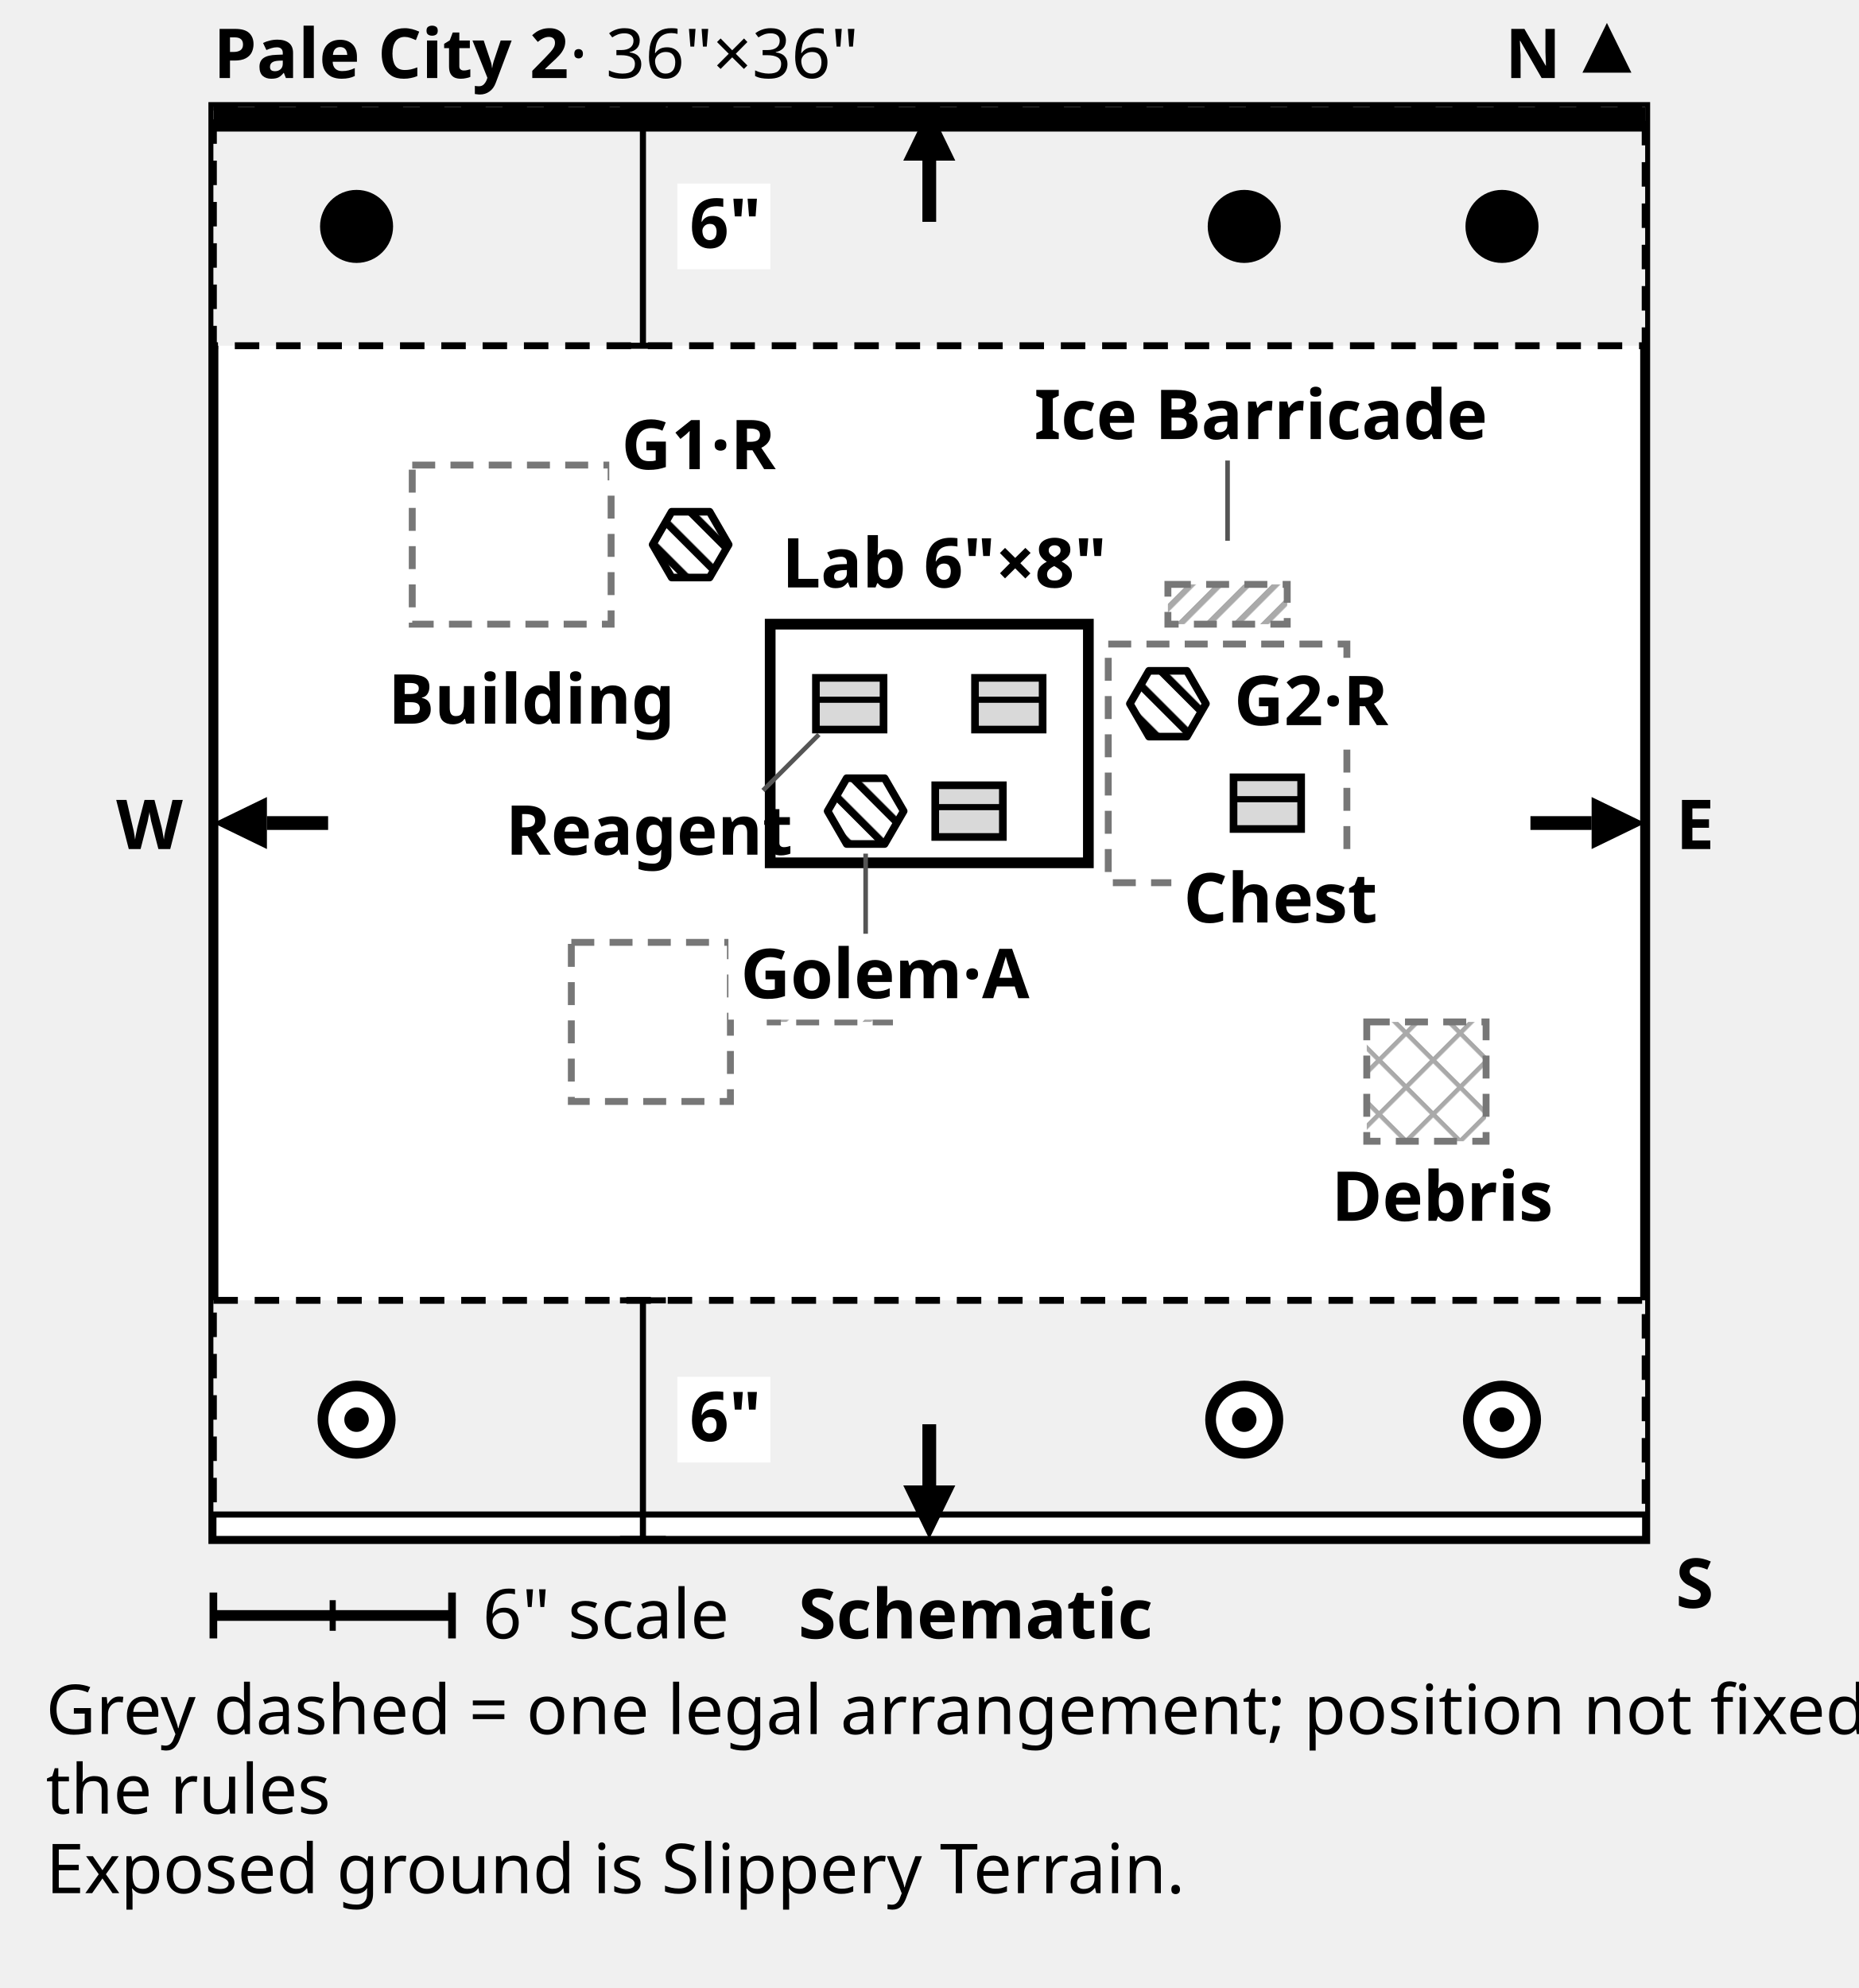
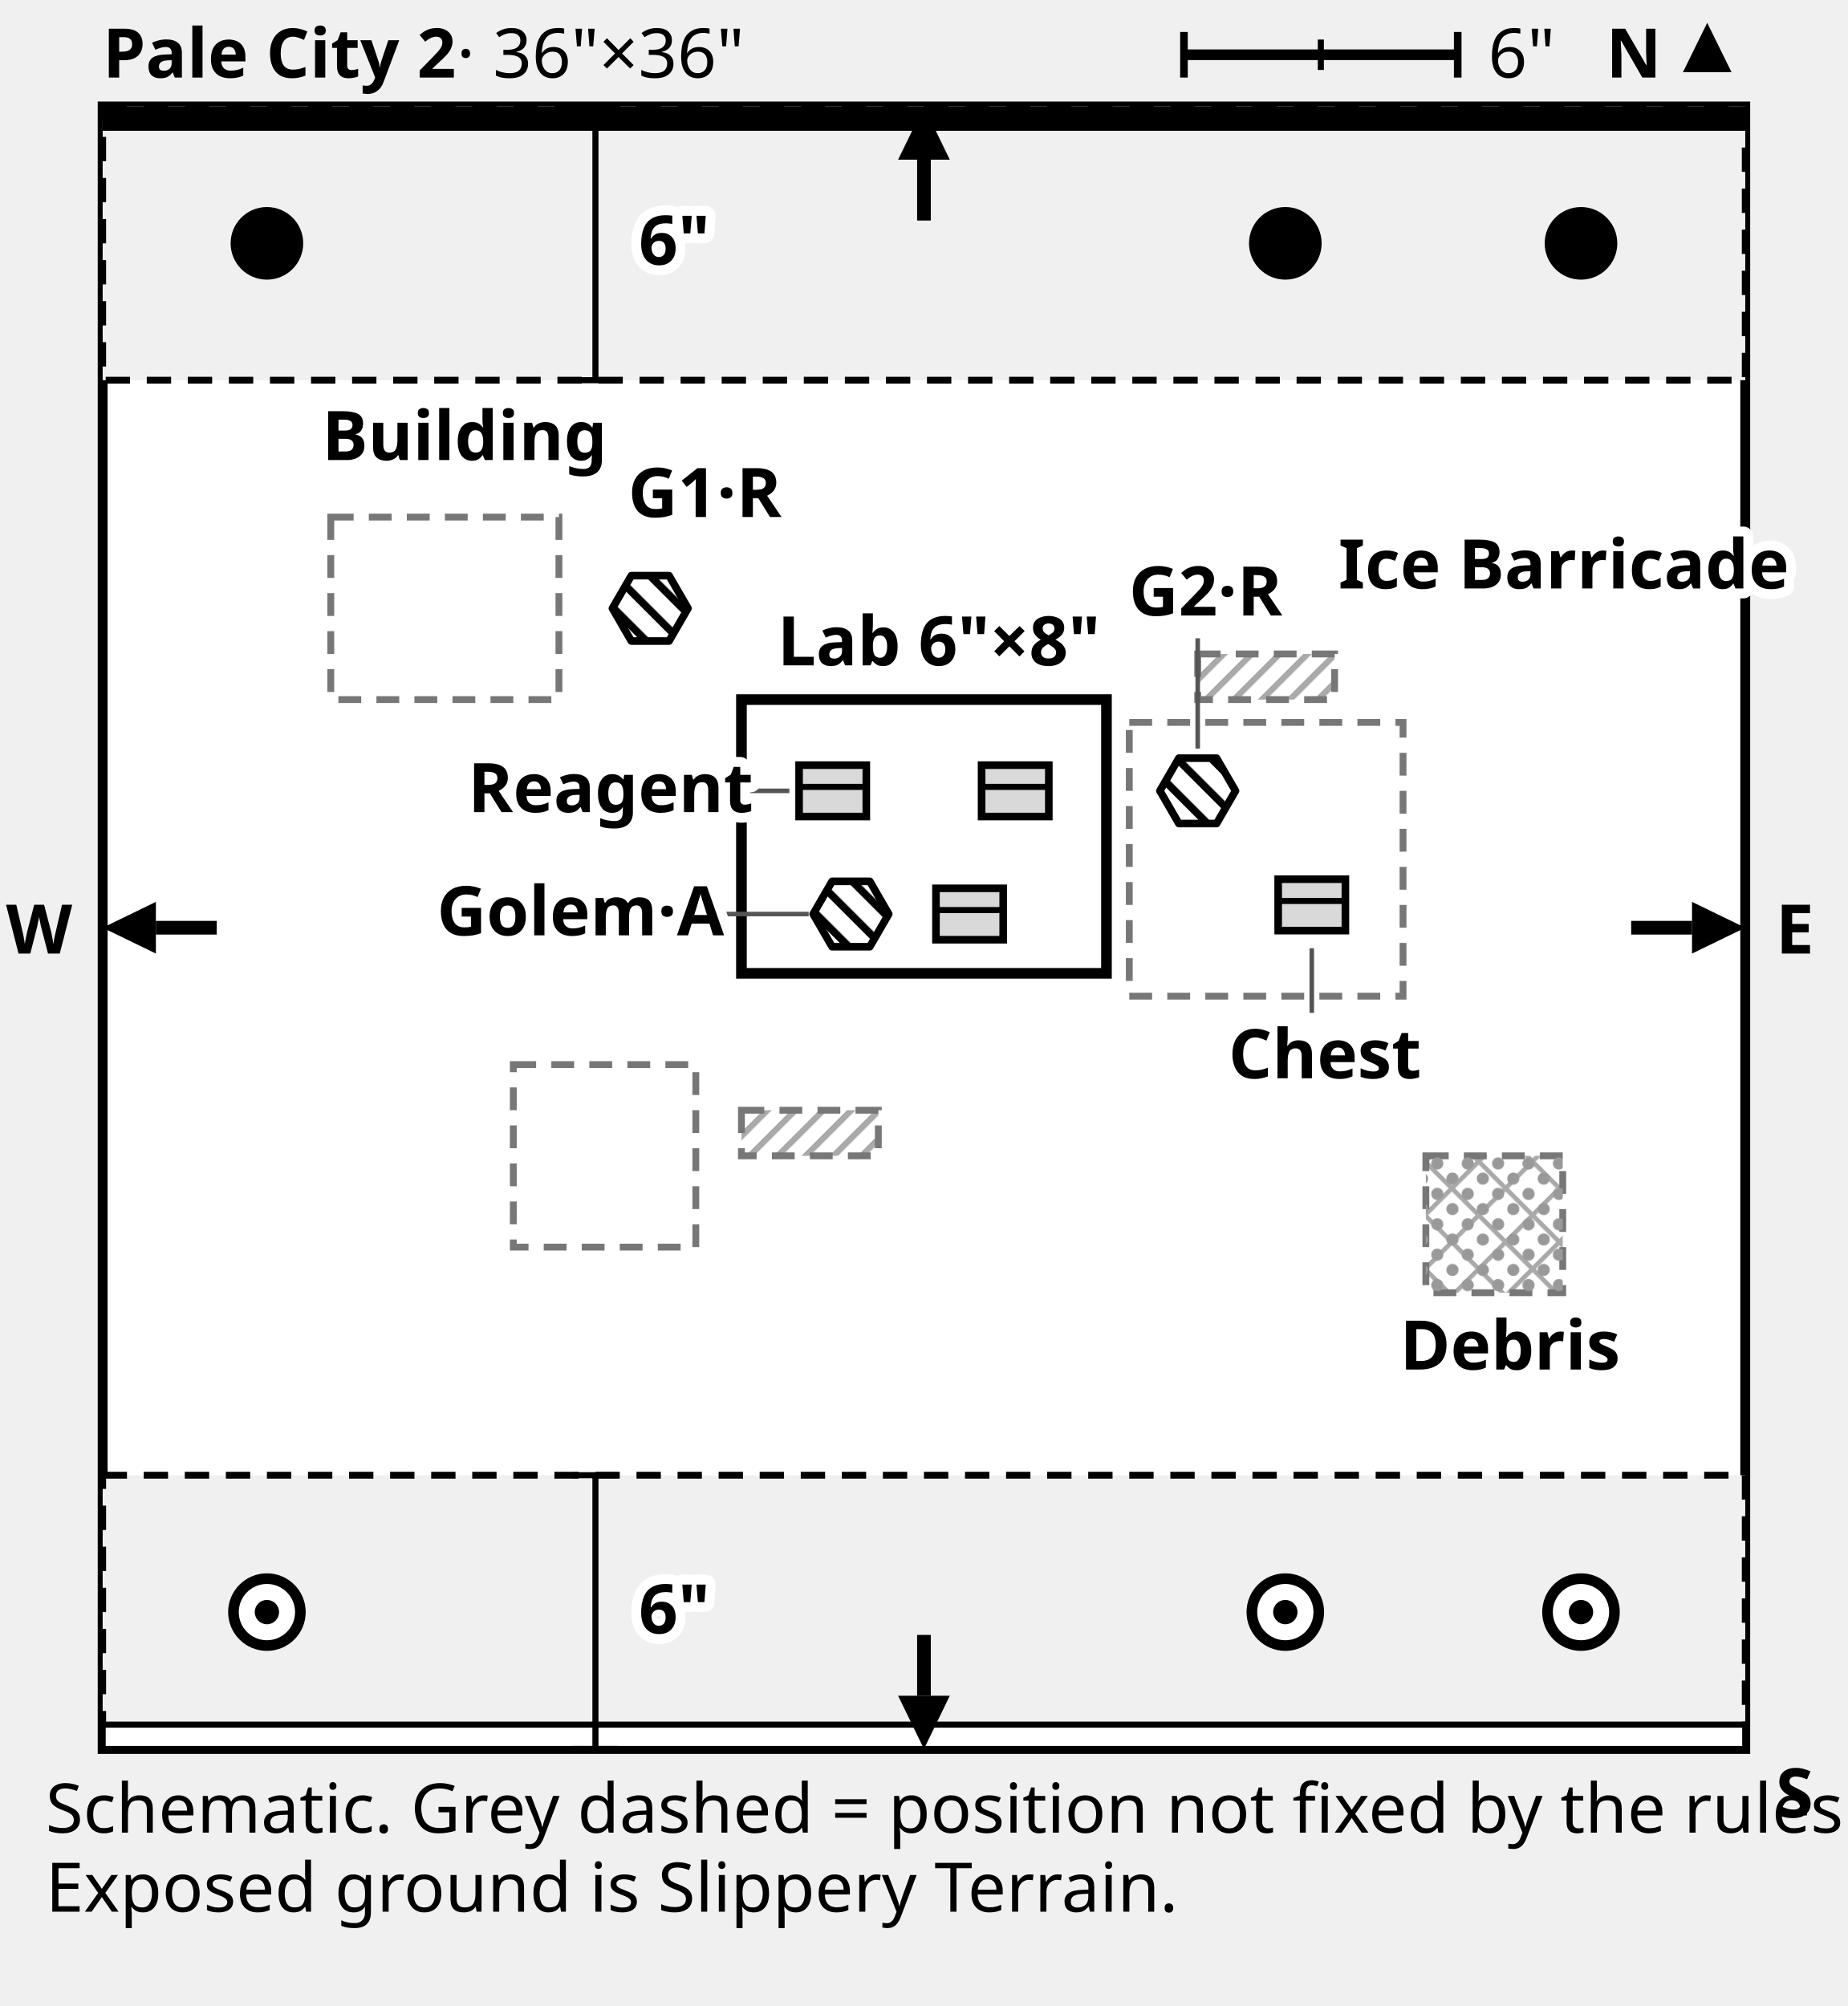
- <svg xmlns="http://www.w3.org/2000/svg" width="243pt" height="259.9pt" viewBox="0 0 243 259.9">
+ <svg xmlns="http://www.w3.org/2000/svg" width="243pt" height="263.8pt" viewBox="0 0 243 263.8">
  <defs>
    <pattern id="p-cover" width="5" height="5" patternUnits="userSpaceOnUse" patternTransform="rotate(45)">
      <rect width="5" height="5" fill="#fff" />
      <path d="M0 0.5H5M0.5 0V5" stroke="#444" stroke-width="0.7" fill="none" />
    </pattern>
    <pattern id="p-diff" width="4" height="4" patternUnits="userSpaceOnUse">
      <rect width="4" height="4" fill="#fff" />
      <circle cx="1" cy="1" r="0.75" fill="#222" />
      <circle cx="3" cy="3" r="0.75" fill="#222" />
    </pattern>
    <pattern id="p-imp" width="2.4" height="2.4" patternUnits="userSpaceOnUse" patternTransform="rotate(45)">
      <rect width="2.4" height="2.4" fill="#fff" />
      <path d="M0.4 0V2.4" stroke="#000" stroke-width="0.95" fill="none" />
    </pattern>
    <pattern id="p-mon" width="3.2" height="3.2" patternUnits="userSpaceOnUse" patternTransform="rotate(-45)">
      <rect width="3.2" height="3.2" fill="#fff" />
      <path d="M0.5 0V3.2" stroke="#000" stroke-width="1" fill="none" />
    </pattern>
    <pattern id="p-aoe" width="4" height="4" patternUnits="userSpaceOnUse" patternTransform="rotate(-45)">
      <rect width="4" height="4" fill="#fff" />
      <path d="M0.5 0V4" stroke="#777" stroke-width="1.4" fill="none" />
    </pattern>
  </defs>
  <defs>
    <pattern id="p-cover-l" width="5" height="5" patternUnits="userSpaceOnUse" patternTransform="rotate(45)">
      <rect width="5" height="5" fill="#fff" />
      <path d="M0 0.5H5M0.5 0V5" stroke="#aaa" stroke-width="0.6" fill="none" />
    </pattern>
    <pattern id="p-diff-l" width="4" height="4" patternUnits="userSpaceOnUse">
      <rect width="4" height="4" fill="#fff" />
      <circle cx="1" cy="1" r="0.7" fill="#999" />
      <circle cx="3" cy="3" r="0.7" fill="#999" />
    </pattern>
    <pattern id="p-imp-l" width="2.6" height="2.6" patternUnits="userSpaceOnUse" patternTransform="rotate(45)">
      <rect width="2.6" height="2.6" fill="#fff" />
      <path d="M0.4 0V2.6" stroke="#aaa" stroke-width="0.8" fill="none" />
    </pattern>
    <pattern id="p-mon-l" width="3.2" height="3.2" patternUnits="userSpaceOnUse" patternTransform="rotate(-45)">
      <rect width="3.2" height="3.2" fill="#fff" />
      <path d="M0.5 0V3.2" stroke="#999" stroke-width="0.9" fill="none" />
    </pattern>
    <pattern id="p-water" width="6" height="4" patternUnits="userSpaceOnUse">
      <rect width="6" height="4" fill="#fff" />
      <path d="M0 2.2Q1.5 0.4 3 2.2T6 2.2" stroke="#333" stroke-width="0.8" fill="none" />
    </pattern>
    <pattern id="p-water-l" width="6" height="4" patternUnits="userSpaceOnUse">
      <rect width="6" height="4" fill="#fff" />
      <path d="M0 2.2Q1.5 0.4 3 2.2T6 2.2" stroke="#aaa" stroke-width="0.8" fill="none" />
    </pattern>
    <pattern id="p-slip" width="6" height="6" patternUnits="userSpaceOnUse" patternTransform="rotate(-30)">
      <rect width="6" height="6" fill="#fff" />
      <path d="M0.5 1.5H3.5M3.5 4.5H5.5" stroke="#333" stroke-width="0.9" fill="none" />
    </pattern>
    <pattern id="p-slip-l" width="6" height="6" patternUnits="userSpaceOnUse" patternTransform="rotate(-30)">
      <rect width="6" height="6" fill="#fff" />
      <path d="M0.5 1.5H3.5M3.5 4.5H5.5" stroke="#aaa" stroke-width="0.9" fill="none" />
    </pattern>
-     <clipPath id="bclip">
-       <rect x="22.5" y="14" width="198" height="198" />
-     </clipPath>
    <pattern id="p-dark" width="4" height="4" patternUnits="userSpaceOnUse">
      <rect width="4" height="4" fill="#d9d9d9" />
      <path d="M0 4L4 0" stroke="#fff" stroke-width="0.9" fill="none" />
    </pattern>
+     <pattern id="p-diffo" width="4" height="4" patternUnits="userSpaceOnUse">
+       <circle cx="1" cy="1" r="0.8" fill="#222" />
+       <circle cx="3" cy="3" r="0.8" fill="#222" />
+     </pattern>
+     <pattern id="p-diffo-l" width="4" height="4" patternUnits="userSpaceOnUse">
+       <circle cx="1" cy="1" r="0.8" fill="#999" />
+       <circle cx="3" cy="3" r="0.8" fill="#999" />
+     </pattern>
+     <pattern id="p-chasm" width="6" height="6" patternUnits="userSpaceOnUse">
+       <rect width="6" height="6" fill="#d4d4d4" />
+       <path d="M1.5 0V6M4.5 0V6" stroke="#333" stroke-width="1.1" stroke-dasharray="2.6 1.6" fill="none" />
+     </pattern>
+     <pattern id="p-chasm-l" width="6" height="6" patternUnits="userSpaceOnUse">
+       <rect width="6" height="6" fill="#efefef" />
+       <path d="M1.5 0V6M4.5 0V6" stroke="#aaa" stroke-width="1.1" stroke-dasharray="2.6 1.6" fill="none" />
+     </pattern>
+     <clipPath id="bclip">
+       <rect x="13.5" y="14" width="216" height="216" />
+     </clipPath>
  </defs>
-   <rect x="27.9" y="14" width="187.2" height="187.2" fill="#fff" stroke="#000" stroke-width="1.3" />
-   <rect x="27.9" y="14" width="187.2" height="31.2" fill="#f0f0f0" stroke="#000" stroke-width="0.9" stroke-dasharray="3.2 2.2" />
-   <rect x="27.9" y="14" width="187.2" height="3.2" fill="#000" />
-   <line x1="84.06" y1="14" x2="84.06" y2="45.2" stroke="#000" stroke-width="0.8" stroke-linecap="butt" />
-   <line x1="87.06" y1="14" x2="81.06" y2="14" stroke="#000" stroke-width="0.8" stroke-linecap="butt" />
-   <line x1="87.06" y1="45.2" x2="81.06" y2="45.2" stroke="#000" stroke-width="0.8" stroke-linecap="butt" />
-   <rect x="27.9" y="170" width="187.2" height="31.2" fill="#f0f0f0" stroke="#000" stroke-width="0.9" stroke-dasharray="3.2 2.2" />
-   <rect x="27.9" y="198" width="187.2" height="3.2" fill="#fff" stroke="#000" stroke-width="0.8" />
-   <line x1="84.06" y1="170" x2="84.06" y2="201.2" stroke="#000" stroke-width="0.8" stroke-linecap="butt" />
-   <line x1="87.06" y1="170" x2="81.06" y2="170" stroke="#000" stroke-width="0.8" stroke-linecap="butt" />
-   <line x1="87.06" y1="201.2" x2="81.06" y2="201.2" stroke="#000" stroke-width="0.8" stroke-linecap="butt" />
-   <rect x="100.7" y="81.6" width="41.6" height="31.2" fill="none" stroke="#000" stroke-width="1.4" />
-   <rect x="53.9" y="60.8" width="26" height="20.8" fill="none" stroke="#777" stroke-width="0.9" stroke-dasharray="3 2" />
-   <rect x="144.9" y="84.2" width="31.2" height="31.2" fill="none" stroke="#777" stroke-width="0.9" stroke-dasharray="3 2" />
-   <rect x="74.7" y="123.2" width="20.8" height="20.8" fill="none" stroke="#777" stroke-width="0.9" stroke-dasharray="3 2" />
-   <rect x="152.7" y="76.4" width="15.6" height="5.2" fill="url(#p-imp-l)" stroke="#777" stroke-width="0.9" stroke-dasharray="3 2" />
-   <rect x="100.7" y="128.4" width="15.6" height="5.2" fill="url(#p-imp-l)" stroke="#777" stroke-width="0.9" stroke-dasharray="3 2" />
-   <rect x="178.7" y="133.6" width="15.6" height="15.6" fill="url(#p-cover-l)" stroke="#777" stroke-width="0.9" stroke-dasharray="3 2" />
-   <rect x="106.68" y="88.62" width="8.84" height="6.76" fill="#d9d9d9" stroke="#000" stroke-width="1" />
-   <line x1="106.68" y1="91.48" x2="115.52" y2="91.48" stroke="#000" stroke-width="0.8" stroke-linecap="butt" />
-   <rect x="127.48" y="88.62" width="8.84" height="6.76" fill="#d9d9d9" stroke="#000" stroke-width="1" />
-   <line x1="127.48" y1="91.48" x2="136.32" y2="91.48" stroke="#000" stroke-width="0.8" stroke-linecap="butt" />
-   <rect x="122.28" y="102.66" width="8.84" height="6.76" fill="#d9d9d9" stroke="#000" stroke-width="1" />
-   <line x1="122.28" y1="105.52" x2="131.12" y2="105.52" stroke="#000" stroke-width="0.8" stroke-linecap="butt" />
-   <rect x="161.28" y="101.62" width="8.84" height="6.76" fill="#d9d9d9" stroke="#000" stroke-width="1" />
-   <line x1="161.28" y1="104.48" x2="170.12" y2="104.48" stroke="#000" stroke-width="0.8" stroke-linecap="butt" />
-   <polygon points="118.15,106.04 115.66,110.34 110.7,110.34 108.21,106.04 110.7,101.74 115.66,101.74" fill="url(#p-mon)" stroke="#000" stroke-width="1" stroke-linejoin="round" />
-   <polygon points="95.27,71.2 92.78,75.5 87.82,75.5 85.33,71.2 87.82,66.9 92.78,66.9" fill="url(#p-mon)" stroke="#000" stroke-width="1" stroke-linejoin="round" />
-   <polygon points="157.67,92 155.18,96.3 150.22,96.3 147.73,92 150.22,87.7 155.18,87.7" fill="url(#p-mon)" stroke="#000" stroke-width="1" stroke-linejoin="round" />
-   <line x1="121.5" y1="29" x2="121.5" y2="21" stroke="#000" stroke-width="1.8" stroke-linecap="butt" />
-   <polygon points="121.5,14 124.9,21 118.1,21" fill="#000" />
-   <line x1="200.1" y1="107.6" x2="208.1" y2="107.6" stroke="#000" stroke-width="1.8" stroke-linecap="butt" />
-   <polygon points="215.1,107.6 208.1,111 208.1,104.2" fill="#000" />
-   <line x1="121.5" y1="186.2" x2="121.5" y2="194.2" stroke="#000" stroke-width="1.8" stroke-linecap="butt" />
-   <polygon points="121.5,201.2 118.1,194.2 124.9,194.2" fill="#000" />
-   <line x1="42.9" y1="107.6" x2="34.9" y2="107.6" stroke="#000" stroke-width="1.8" stroke-linecap="butt" />
-   <polygon points="27.9,107.6 34.9,104.2 34.9,111" fill="#000" />
-   <circle cx="46.62" cy="29.6" r="4.4" fill="#000" stroke="#000" stroke-width="0.75" />
-   <circle cx="162.68" cy="29.6" r="4.4" fill="#000" stroke="#000" stroke-width="0.75" />
-   <circle cx="196.38" cy="29.6" r="4.4" fill="#000" stroke="#000" stroke-width="0.75" />
-   <circle cx="46.62" cy="185.6" r="4.4" fill="#fff" stroke="#000" stroke-width="1.4" />
-   <circle cx="46.62" cy="185.6" r="1.6" fill="#000" />
-   <circle cx="162.68" cy="185.6" r="4.4" fill="#fff" stroke="#000" stroke-width="1.4" />
-   <circle cx="162.68" cy="185.6" r="1.6" fill="#000" />
-   <circle cx="196.38" cy="185.6" r="4.4" fill="#fff" stroke="#000" stroke-width="1.4" />
-   <circle cx="196.38" cy="185.6" r="1.6" fill="#000" />
-   <rect x="88.56" y="24" width="12.16" height="11.2" fill="#fff" />
-   <text x="90.16" y="32.4" font-weight="600" font-family="'Source Sans 3'" font-size="9" fill="#000">6"</text>
-   <rect x="88.56" y="180" width="12.16" height="11.2" fill="#fff" />
-   <text x="90.16" y="188.4" font-weight="600" font-family="'Source Sans 3'" font-size="9" fill="#000">6"</text>
-   <rect x="100.62" y="68.4" width="41.76" height="11.2" fill="#fff" />
-   <text x="102.22" y="76.8" font-weight="600" font-family="'Source Sans 3'" font-size="9" fill="#000">Lab 6"×8"</text>
-   <rect x="49.14" y="86.2" width="35.53" height="11.2" fill="#fff" />
-   <text x="50.74" y="94.6" font-weight="600" font-family="'Source Sans 3'" font-size="9" fill="#000">Building</text>
-   <line x1="160.5" y1="70.7" x2="160.5" y2="60.2" stroke="#555" stroke-width="0.6" stroke-linecap="butt" />
-   <rect x="133.61" y="49" width="53.79" height="11.2" fill="#fff" />
-   <text x="135.21" y="57.4" font-weight="600" font-family="'Source Sans 3'" font-size="9" fill="#000">Ice Barricade</text>
-   <rect x="172.48" y="151.2" width="28.05" height="11.2" fill="#fff" />
-   <text x="174.08" y="159.6" font-weight="600" font-family="'Source Sans 3'" font-size="9" fill="#000">Debris</text>
-   <line x1="107.07" y1="96.03" x2="99.76" y2="103.34" stroke="#555" stroke-width="0.6" stroke-linecap="butt" />
-   <rect x="64.49" y="103.34" width="35.27" height="11.2" fill="#fff" />
-   <text x="66.09" y="111.74" font-weight="600" font-family="'Source Sans 3'" font-size="9" fill="#000">Reagent</text>
-   <rect x="153.15" y="112.2" width="25.1" height="11.2" fill="#fff" />
-   <text x="154.75" y="120.6" font-weight="600" font-family="'Source Sans 3'" font-size="9" fill="#000">Chest</text>
-   <line x1="113.18" y1="111.6" x2="113.18" y2="122.1" stroke="#555" stroke-width="0.6" stroke-linecap="butt" />
-   <rect x="95.24" y="122.1" width="35.88" height="11.2" fill="#fff" />
-   <text x="96.84" y="130.5" font-weight="600" font-family="'Source Sans 3'" font-size="9" fill="#000">Golem·A</text>
-   <rect x="79.66" y="52.94" width="21.27" height="11.2" fill="#fff" />
-   <text x="81.26" y="61.34" font-weight="600" font-family="'Source Sans 3'" font-size="9" fill="#000">G1·R</text>
-   <rect x="159.76" y="86.4" width="21.27" height="11.2" fill="#fff" />
-   <text x="161.36" y="94.8" font-weight="600" font-family="'Source Sans 3'" font-size="9" fill="#000">G2·R</text>
-   <text x="27.9" y="10.2" font-weight="700" font-family="'Source Sans 3'" font-size="9" fill="#000">Pale City 2</text>
-   <text x="74.45" y="10.2" font-weight="400" font-family="'Source Sans 3'" font-size="9" fill="#000">·  36"×36"</text>
-   <polygon points="210.1,3 206.9,9.5 213.3,9.5" fill="#000" />
-   <text x="204.1" y="10.2" font-weight="700" font-family="'Source Sans 3'" font-size="9" fill="#000" text-anchor="end">N</text>
-   <text x="23.9" y="111" font-weight="700" font-family="'Source Sans 3'" font-size="9" fill="#000" text-anchor="end">W</text>
-   <text x="219.1" y="111" font-weight="700" font-family="'Source Sans 3'" font-size="9" fill="#000">E</text>
-   <line x1="27.9" y1="211.2" x2="59.1" y2="211.2" stroke="#000" stroke-width="1.4" stroke-linecap="butt" />
-   <line x1="27.9" y1="208.2" x2="27.9" y2="214.2" stroke="#000" stroke-width="1" stroke-linecap="butt" />
-   <line x1="59.1" y1="208.2" x2="59.1" y2="214.2" stroke="#000" stroke-width="1" stroke-linecap="butt" />
-   <line x1="43.5" y1="209.2" x2="43.5" y2="213.2" stroke="#000" stroke-width="0.8" stroke-linecap="butt" />
-   <text x="63.1" y="214.2" font-weight="400" font-family="'Source Sans 3'" font-size="9" fill="#000">6" scale</text>
-   <text x="104.38" y="214.2" font-weight="600" font-family="'Source Sans 3'" font-size="9" fill="#000">Schematic</text>
-   <text x="215.1" y="214.2" font-family="'Source Sans 3'" font-size="9" fill="#000" />
-   <text x="219.1" y="210.2" font-weight="700" font-family="'Source Sans 3'" font-size="9" fill="#000">S</text>
-   <text x="6" y="226.7" font-weight="400" font-family="'Source Sans 3'" font-size="9" fill="#000">Grey dashed = one legal arrangement; position not fixed by</text>
-   <text x="6" y="237.1" font-weight="400" font-family="'Source Sans 3'" font-size="9" fill="#000">the rules</text>
-   <text x="6" y="247.5" font-weight="400" font-family="'Source Sans 3'" font-size="9" fill="#000">Exposed ground is Slippery Terrain.</text>
+   <rect x="13.5" y="14" width="216" height="216" fill="#fff" stroke="#000" stroke-width="1.3" />
+   <g data-glyph="zone-A">
+     <rect x="13.5" y="14" width="216" height="36" fill="#f0f0f0" stroke="#000" stroke-width="0.9" stroke-dasharray="3.2 2.2" />
+     <rect x="13.5" y="14" width="216" height="3.2" fill="#000" />
+   </g>
+   <g data-glyph="dim">
+     <line x1="78.3" y1="14" x2="78.3" y2="50" stroke="#000" stroke-width="0.8" stroke-linecap="butt" />
+     <line x1="81.3" y1="14" x2="75.3" y2="14" stroke="#000" stroke-width="0.8" stroke-linecap="butt" />
+     <line x1="81.3" y1="50" x2="75.3" y2="50" stroke="#000" stroke-width="0.8" stroke-linecap="butt" />
+   </g>
+   <g data-glyph="zone-B">
+     <rect x="13.5" y="194" width="216" height="36" fill="#f0f0f0" stroke="#000" stroke-width="0.9" stroke-dasharray="3.2 2.2" />
+     <rect x="13.5" y="226.8" width="216" height="3.2" fill="#fff" stroke="#000" stroke-width="0.8" />
+   </g>
+   <g data-glyph="dim">
+     <line x1="78.3" y1="194" x2="78.3" y2="230" stroke="#000" stroke-width="0.8" stroke-linecap="butt" />
+     <line x1="81.3" y1="194" x2="75.3" y2="194" stroke="#000" stroke-width="0.8" stroke-linecap="butt" />
+     <line x1="81.3" y1="230" x2="75.3" y2="230" stroke="#000" stroke-width="0.8" stroke-linecap="butt" />
+   </g>
+   <g data-glyph="ter-open">
+     <rect x="97.5" y="92" width="48" height="36" fill="none" stroke="#000" stroke-width="1.4" />
+   </g>
+   <g data-glyph="ter-open" data-state="illus">
+     <rect x="43.5" y="68" width="30" height="24" fill="none" stroke="#777" stroke-width="0.9" stroke-dasharray="3 2" />
+   </g>
+   <g data-glyph="ter-open" data-state="illus">
+     <rect x="148.5" y="95" width="36" height="36" fill="none" stroke="#777" stroke-width="0.9" stroke-dasharray="3 2" />
+   </g>
+   <g data-glyph="ter-open" data-state="illus">
+     <rect x="67.5" y="140" width="24" height="24" fill="none" stroke="#777" stroke-width="0.9" stroke-dasharray="3 2" />
+   </g>
+   <g data-glyph="ter-impassable" data-state="illus">
+     <rect x="157.5" y="86" width="18" height="6" fill="url(#p-imp-l)" stroke="#777" stroke-width="0.9" stroke-dasharray="3 2" />
+   </g>
+   <g data-glyph="ter-impassable" data-state="illus">
+     <rect x="97.5" y="146" width="18" height="6" fill="url(#p-imp-l)" stroke="#777" stroke-width="0.9" stroke-dasharray="3 2" />
+   </g>
+   <g data-glyph="ter-coverdiff" data-state="illus">
+     <rect x="187.5" y="152" width="18" height="18" fill="url(#p-cover-l)" stroke="#777" stroke-width="0.9" stroke-dasharray="3 2" />
+     <rect x="187.5" y="152" width="18" height="18" fill="url(#p-diffo-l)" />
+   </g>
+   <g data-glyph="chest">
+     <rect x="105.08" y="100.62" width="8.84" height="6.76" fill="#d9d9d9" stroke="#000" stroke-width="1" />
+     <line x1="105.08" y1="103.48" x2="113.92" y2="103.48" stroke="#000" stroke-width="0.8" stroke-linecap="butt" />
+   </g>
+   <g data-glyph="chest">
+     <rect x="129.08" y="100.62" width="8.84" height="6.76" fill="#d9d9d9" stroke="#000" stroke-width="1" />
+     <line x1="129.08" y1="103.48" x2="137.92" y2="103.48" stroke="#000" stroke-width="0.8" stroke-linecap="butt" />
+   </g>
+   <g data-glyph="chest">
+     <rect x="123.08" y="116.82" width="8.84" height="6.76" fill="#d9d9d9" stroke="#000" stroke-width="1" />
+     <line x1="123.08" y1="119.68" x2="131.92" y2="119.68" stroke="#000" stroke-width="0.8" stroke-linecap="butt" />
+   </g>
+   <g data-glyph="chest">
+     <rect x="168.08" y="115.62" width="8.84" height="6.76" fill="#d9d9d9" stroke="#000" stroke-width="1" />
+     <line x1="168.08" y1="118.48" x2="176.92" y2="118.48" stroke="#000" stroke-width="0.8" stroke-linecap="butt" />
+   </g>
+   <g data-glyph="mon">
+     <polygon points="116.87,120.2 114.38,124.5 109.42,124.5 106.93,120.2 109.42,115.9 114.38,115.9" fill="url(#p-mon)" stroke="#000" stroke-width="1" stroke-linejoin="round" />
+   </g>
+   <g data-glyph="mon">
+     <polygon points="90.47,80 87.98,84.3 83.02,84.3 80.53,80 83.02,75.7 87.98,75.7" fill="url(#p-mon)" stroke="#000" stroke-width="1" stroke-linejoin="round" />
+   </g>
+   <g data-glyph="mon">
+     <polygon points="162.47,104 159.98,108.3 155.02,108.3 152.53,104 155.02,99.7 159.98,99.7" fill="url(#p-mon)" stroke="#000" stroke-width="1" stroke-linejoin="round" />
+   </g>
+   <g data-glyph="arr-exit">
+     <line x1="121.5" y1="29" x2="121.5" y2="21" stroke="#000" stroke-width="1.8" stroke-linecap="butt" />
+     <polygon points="121.5,14 124.9,21 118.1,21" fill="#000" />
+   </g>
+   <g data-glyph="arr-exit">
+     <line x1="214.5" y1="122" x2="222.5" y2="122" stroke="#000" stroke-width="1.8" stroke-linecap="butt" />
+     <polygon points="229.5,122 222.5,125.4 222.5,118.6" fill="#000" />
+   </g>
+   <g data-glyph="arr-exit">
+     <line x1="121.5" y1="215" x2="121.5" y2="223" stroke="#000" stroke-width="1.8" stroke-linecap="butt" />
+     <polygon points="121.5,230 118.1,223 124.9,223" fill="#000" />
+   </g>
+   <g data-glyph="arr-exit">
+     <line x1="28.5" y1="122" x2="20.5" y2="122" stroke="#000" stroke-width="1.8" stroke-linecap="butt" />
+     <polygon points="13.5,122 20.5,118.6 20.5,125.4" fill="#000" />
+   </g>
+   <g data-glyph="hero-A">
+     <circle cx="35.1" cy="32" r="4.4" fill="#000" stroke="#000" stroke-width="0.75" />
+   </g>
+   <g data-glyph="hero-A">
+     <circle cx="169.02" cy="32" r="4.4" fill="#000" stroke="#000" stroke-width="0.75" />
+   </g>
+   <g data-glyph="hero-A">
+     <circle cx="207.9" cy="32" r="4.4" fill="#000" stroke="#000" stroke-width="0.75" />
+   </g>
+   <g data-glyph="hero-B">
+     <circle cx="35.1" cy="212" r="4.4" fill="#fff" stroke="#000" stroke-width="1.4" />
+     <circle cx="35.1" cy="212" r="1.6" fill="#000" />
+   </g>
+   <g data-glyph="hero-B">
+     <circle cx="169.02" cy="212" r="4.4" fill="#fff" stroke="#000" stroke-width="1.4" />
+     <circle cx="169.02" cy="212" r="1.6" fill="#000" />
+   </g>
+   <g data-glyph="hero-B">
+     <circle cx="207.9" cy="212" r="4.4" fill="#fff" stroke="#000" stroke-width="1.4" />
+     <circle cx="207.9" cy="212" r="1.6" fill="#000" />
+   </g>
+   <text x="84" y="34.8" font-family="'Source Sans 3'" font-size="9" font-weight="600" fill="#000" stroke="#fff" stroke-width="2.6" stroke-linejoin="round" paint-order="stroke">6"</text>
+   <text x="84" y="214.8" font-family="'Source Sans 3'" font-size="9" font-weight="600" fill="#000" stroke="#fff" stroke-width="2.6" stroke-linejoin="round" paint-order="stroke">6"</text>
+   <text x="102.22" y="87.5" font-family="'Source Sans 3'" font-size="9" font-weight="600" fill="#000" stroke="#fff" stroke-width="2.6" stroke-linejoin="round" paint-order="stroke">Lab 6"×8"</text>
+   <text x="42.34" y="60.5" font-family="'Source Sans 3'" font-size="9" font-weight="600" fill="#000" stroke="#fff" stroke-width="2.6" stroke-linejoin="round" paint-order="stroke">Building</text>
+   <text x="176" y="77.39" font-family="'Source Sans 3'" font-size="9" font-weight="600" fill="#000" stroke="#fff" stroke-width="2.6" stroke-linejoin="round" paint-order="stroke">Ice Barricade</text>
+   <text x="184.08" y="180.1" font-family="'Source Sans 3'" font-size="9" font-weight="600" fill="#000" stroke="#fff" stroke-width="2.6" stroke-linejoin="round" paint-order="stroke">Debris</text>
+   <g data-glyph="leader">
+     <line x1="103.8" y1="104" x2="95.3" y2="104" stroke="#555" stroke-width="0.6" stroke-linecap="butt" />
+   </g>
+   <text x="61.53" y="106.8" font-family="'Source Sans 3'" font-size="9" font-weight="600" fill="#000" stroke="#fff" stroke-width="2.6" stroke-linejoin="round" paint-order="stroke">Reagent</text>
+   <g data-glyph="leader">
+     <line x1="172.5" y1="124.7" x2="172.5" y2="133.2" stroke="#555" stroke-width="0.6" stroke-linecap="butt" />
+   </g>
+   <text x="161.55" y="141.8" font-family="'Source Sans 3'" font-size="9" font-weight="600" fill="#000" stroke="#fff" stroke-width="2.6" stroke-linejoin="round" paint-order="stroke">Chest</text>
+   <g data-glyph="leader">
+     <line x1="106.34" y1="120.2" x2="91.84" y2="120.2" stroke="#555" stroke-width="0.6" stroke-linecap="butt" />
+   </g>
+   <text x="57.46" y="123" font-family="'Source Sans 3'" font-size="9" font-weight="600" fill="#000" stroke="#fff" stroke-width="2.6" stroke-linejoin="round" paint-order="stroke">Golem·A</text>
+   <text x="82.6" y="67.99" font-family="'Source Sans 3'" font-size="9" font-weight="600" fill="#000" stroke="#fff" stroke-width="2.6" stroke-linejoin="round" paint-order="stroke">G1·R</text>
+   <g data-glyph="leader">
+     <line x1="157.5" y1="98.44" x2="157.5" y2="83.94" stroke="#555" stroke-width="0.6" stroke-linecap="butt" />
+   </g>
+   <text x="148.46" y="80.94" font-family="'Source Sans 3'" font-size="9" font-weight="600" fill="#000" stroke="#fff" stroke-width="2.6" stroke-linejoin="round" paint-order="stroke">G2·R</text>
+   <text x="13.5" y="10.2" font-weight="700" font-family="'Source Sans 3'" font-size="9" fill="#000">Pale City 2</text>
+   <text x="60.05" y="10.2" font-weight="400" font-family="'Source Sans 3'" font-size="9" fill="#000">·  36"×36"</text>
+   <g data-glyph="compass">
+     <polygon points="224.5,3 221.3,9.5 227.7,9.5" fill="#000" />
+     <text x="218.5" y="10.2" font-weight="700" font-family="'Source Sans 3'" font-size="9" fill="#000" text-anchor="end">N</text>
+   </g>
+   <g data-glyph="scale">
+     <line x1="155.69" y1="7.2" x2="191.69" y2="7.2" stroke="#000" stroke-width="1.4" stroke-linecap="butt" />
+     <line x1="155.69" y1="4.2" x2="155.69" y2="10.2" stroke="#000" stroke-width="1" stroke-linecap="butt" />
+     <line x1="191.69" y1="4.2" x2="191.69" y2="10.2" stroke="#000" stroke-width="1" stroke-linecap="butt" />
+     <line x1="173.69" y1="5.2" x2="173.69" y2="9.2" stroke="#000" stroke-width="0.8" stroke-linecap="butt" />
+     <text x="195.69" y="10.2" font-weight="400" font-family="'Source Sans 3'" font-size="9" fill="#000">6"</text>
+   </g>
+   <text x="9.5" y="125.4" font-weight="700" font-family="'Source Sans 3'" font-size="9" fill="#000" text-anchor="end">W</text>
+   <text x="233.5" y="125.4" font-weight="700" font-family="'Source Sans 3'" font-size="9" fill="#000">E</text>
+   <text x="233.5" y="239" font-weight="700" font-family="'Source Sans 3'" font-size="9" fill="#000">S</text>
+   <text x="6" y="241" font-weight="400" font-family="'Source Sans 3'" font-size="9" fill="#000">Schematic. Grey dashed = position not fixed by the rules.</text>
+   <text x="6" y="251.4" font-weight="400" font-family="'Source Sans 3'" font-size="9" fill="#000">Exposed ground is Slippery Terrain.</text>
</svg>
